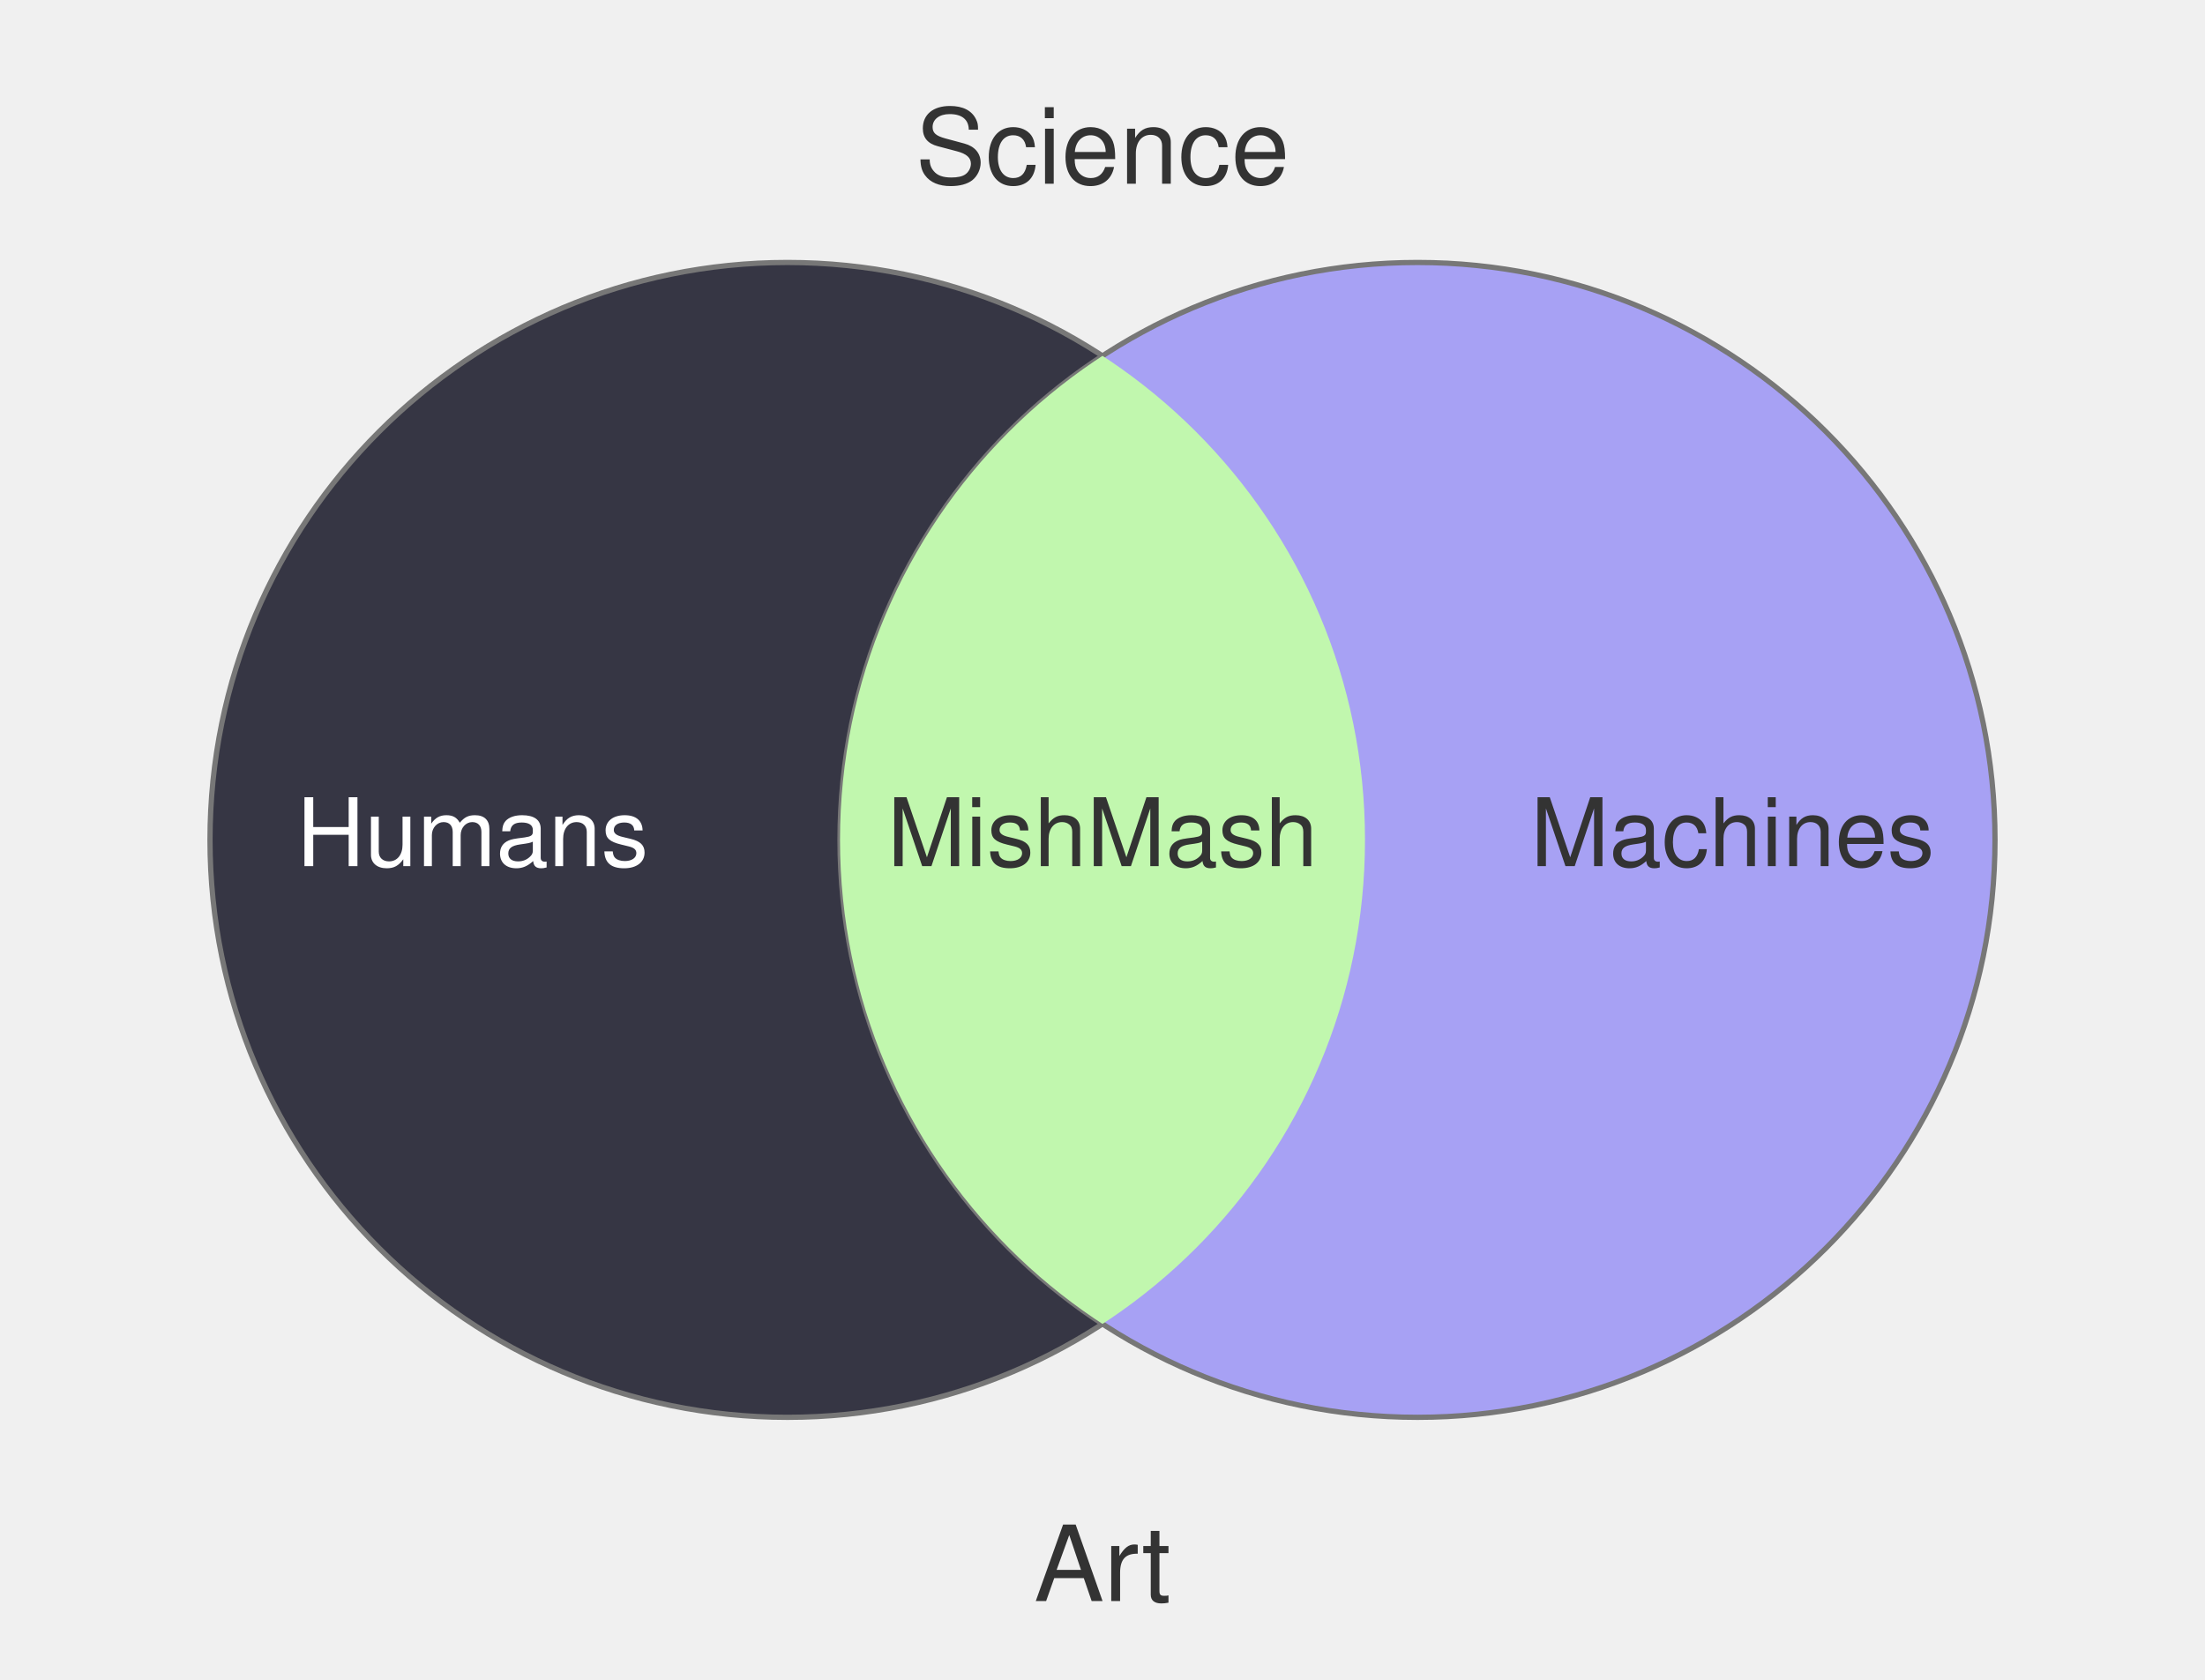
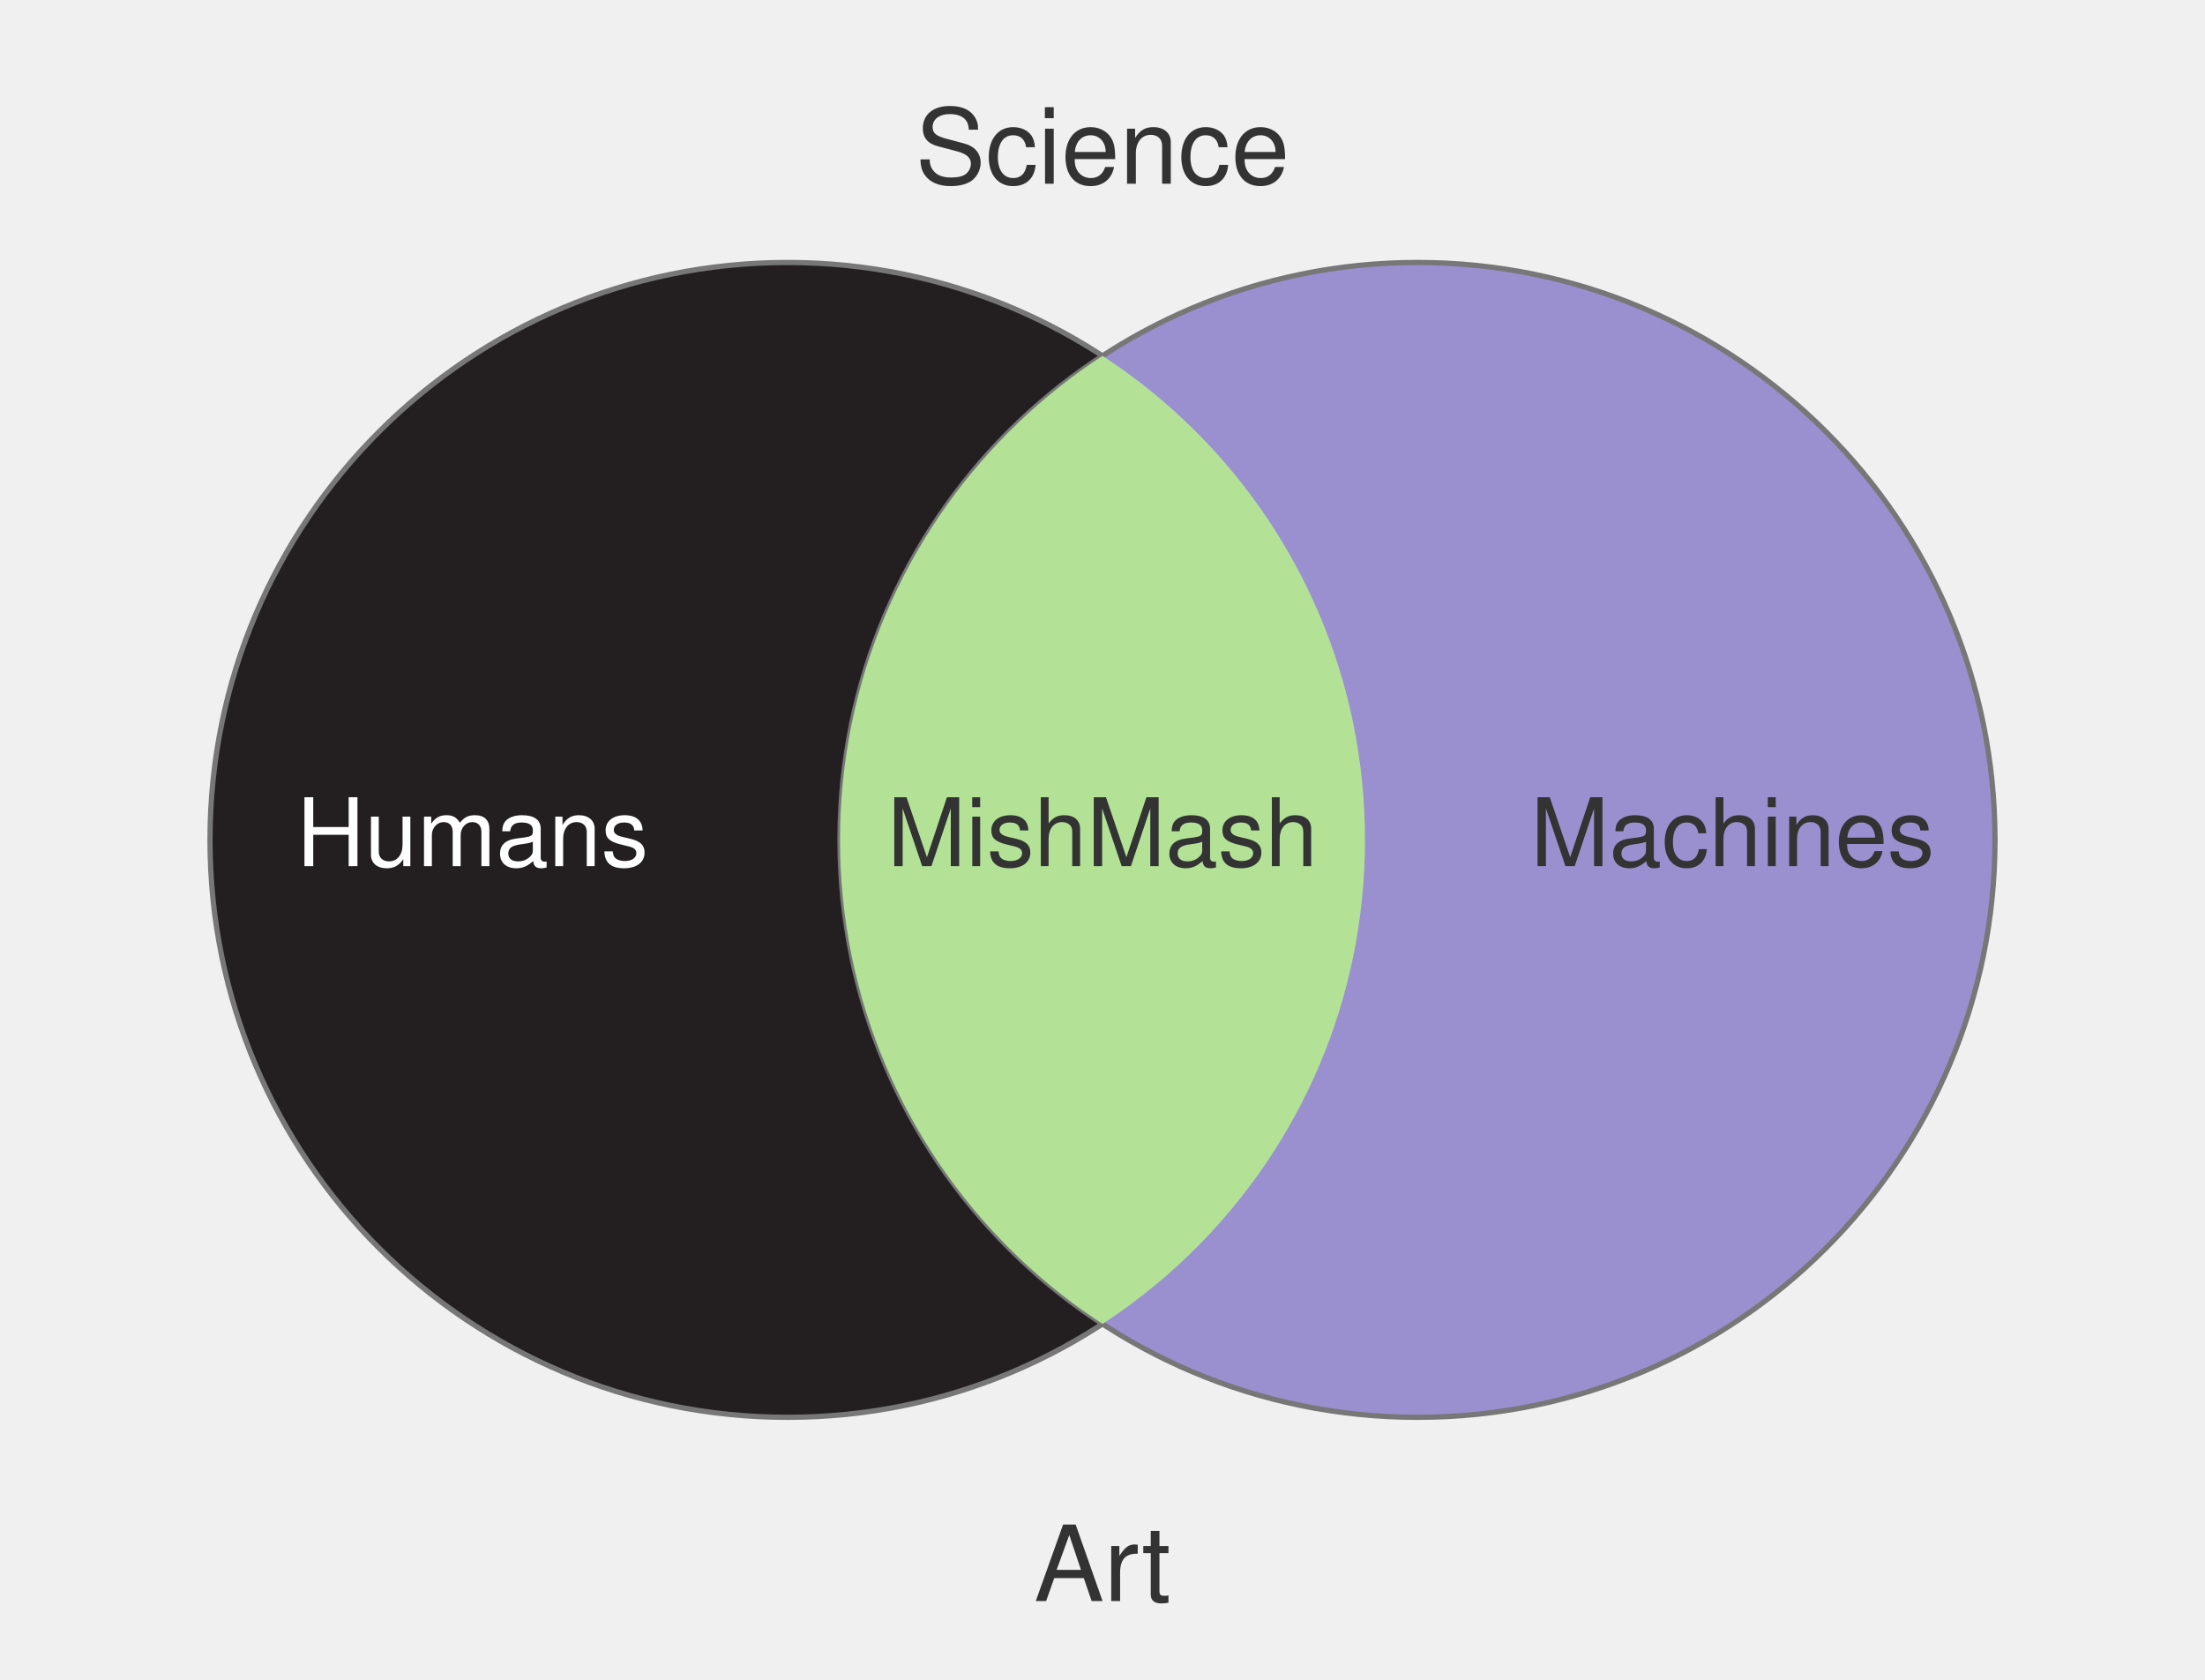
<svg xmlns="http://www.w3.org/2000/svg" width="420" height="320" viewBox="0 0 420 320">
-   <circle cx="150" cy="160" r="110" fill="#363644" stroke="#777" stroke-width="1" />
-   <circle cx="270" cy="160" r="110" fill="#A7A1F4" stroke="#777" stroke-width="1" />
+   <circle cx="150" cy="160" r="110" fill="#231f20" stroke="#777" stroke-width="1" />
+   <circle cx="270" cy="160" r="110" fill="#9a90cf" stroke="#777" stroke-width="1" />
  <defs>
    <clipPath id="clip-left-gpt" clipPathUnits="userSpaceOnUse">
      <circle cx="150" cy="160" r="110" />
    </clipPath>
  </defs>
-   <circle cx="270" cy="160" r="110" fill="#C1F7AE" clip-path="url(#clip-left-gpt)" />
+   <circle cx="270" cy="160" r="110" fill="#b3e297" clip-path="url(#clip-left-gpt)" />
  <text x="210" y="35" text-anchor="middle" font-family="Helvetica, Arial, sans-serif" font-size="20" fill="#333">
    Science
  </text>
  <text x="210" y="305" text-anchor="middle" font-family="Helvetica, Arial, sans-serif" font-size="20" fill="#333">
    Art
  </text>
  <text x="90" y="165" text-anchor="middle" font-family="Helvetica, Arial, sans-serif" font-size="18" fill="white">
    Humans
  </text>
  <text x="330" y="165" text-anchor="middle" font-family="Helvetica, Arial, sans-serif" font-size="18" fill="#333">
    Machines
  </text>
  <text x="210" y="165" text-anchor="middle" font-family="Helvetica, Arial, sans-serif" font-size="18" fill="#333">
    MishMash
  </text>
</svg>
